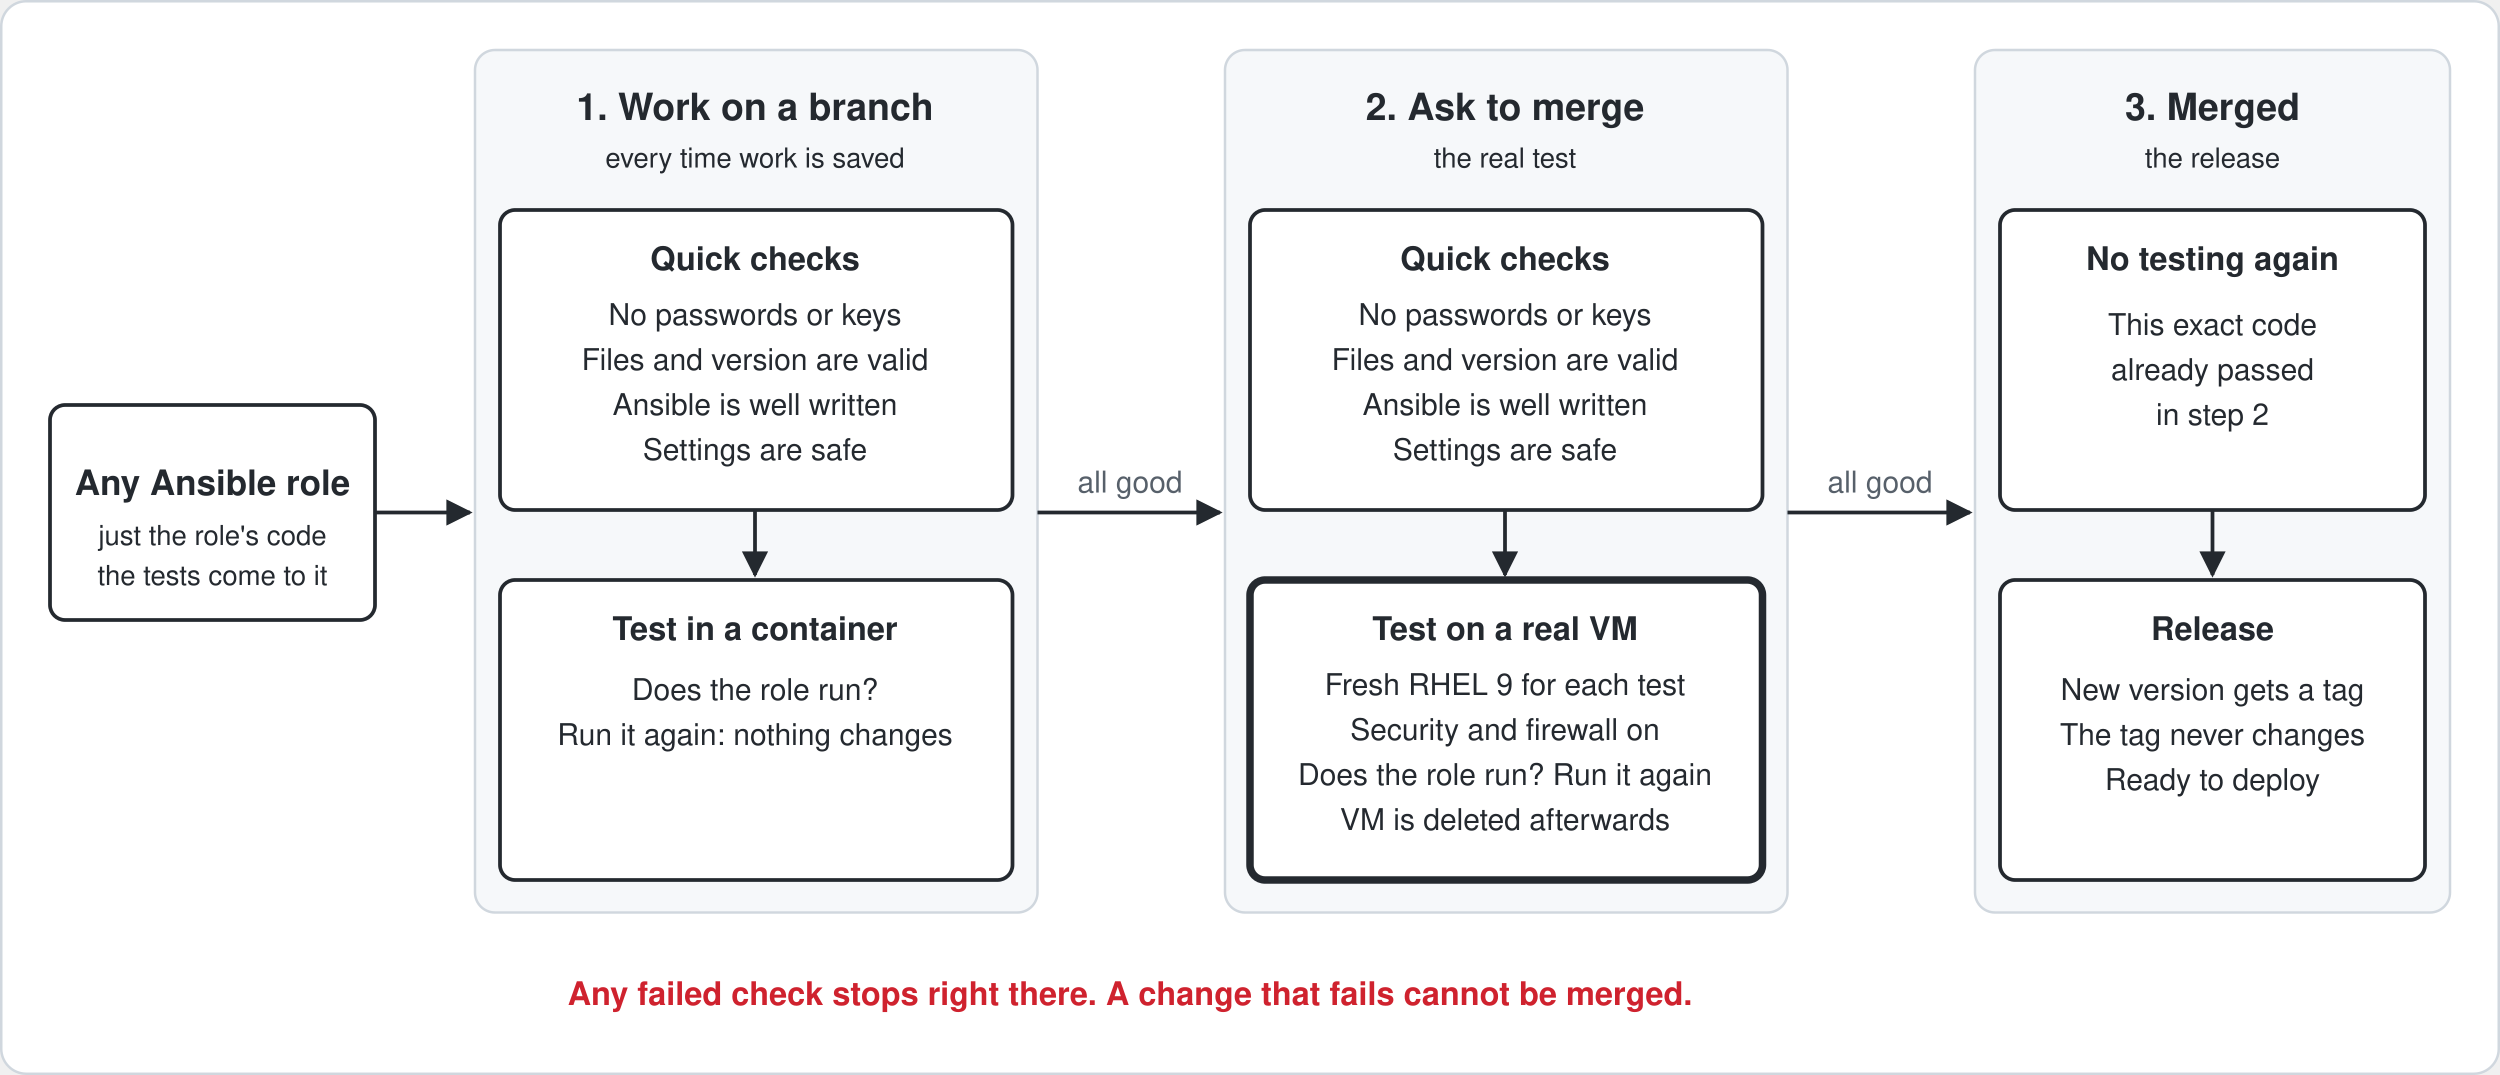
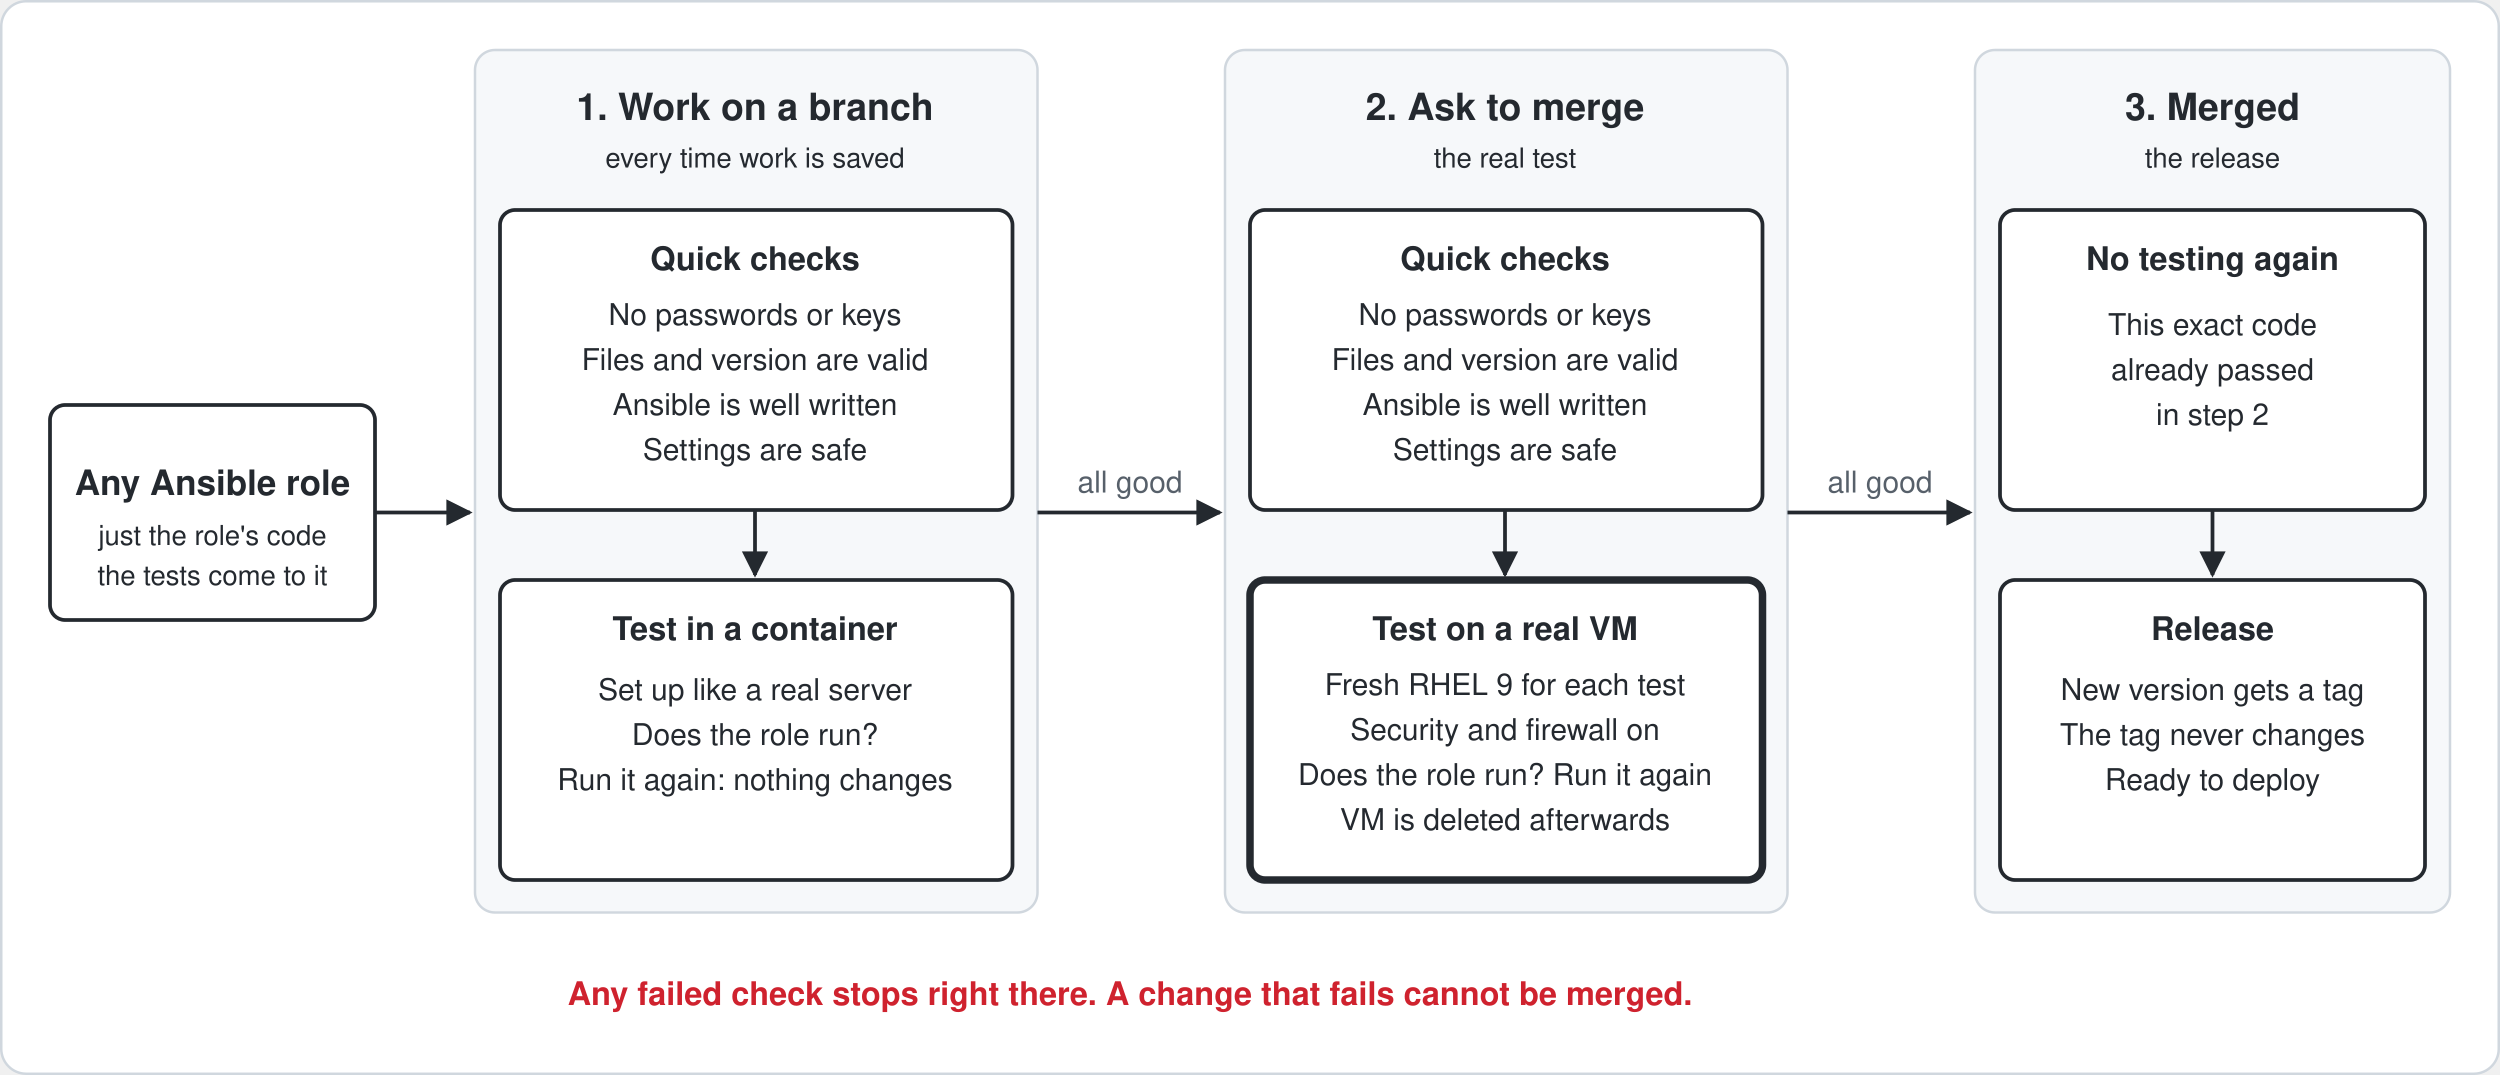
- <svg xmlns="http://www.w3.org/2000/svg" viewBox="0 0 1000 430" role="img" aria-label="Any Ansible role goes through three steps. On a branch: quick checks, then a test in a container. When asking to merge: quick checks, then a test on a fresh real RHEL 9 machine that is deleted afterwards. After the merge: no testing again, the version gets a permanent tag and is ready to deploy. Any failed check stops there, and a change that fails cannot be merged." font-family="system-ui, -apple-system, 'Segoe UI', Helvetica, Arial, sans-serif">
+ <svg xmlns="http://www.w3.org/2000/svg" viewBox="0 0 1000 430" role="img" aria-label="Any Ansible role goes through three steps. On a branch: quick checks, then a test in a container set up like a real server. When asking to merge: quick checks, then a test on a fresh real RHEL 9 machine that is deleted afterwards. After the merge: no testing again, the version gets a permanent tag and is ready to deploy. Any failed check stops there, and a change that fails cannot be merged." font-family="system-ui, -apple-system, 'Segoe UI', Helvetica, Arial, sans-serif">
  <defs>
    <marker id="a" viewBox="0 0 10 10" refX="9" refY="5" markerWidth="7" markerHeight="7" orient="auto-start-reverse">
      <path d="M0 0 L10 5 L0 10 z" fill="#24292f" />
    </marker>
  </defs>
  <rect x="0.5" y="0.5" width="999" height="429" rx="10" fill="#ffffff" stroke="#d0d7de" />
  <g fill="#f6f8fa" stroke="#d0d7de" stroke-width="1">
    <rect x="190" y="20" width="225" height="345" rx="8" />
    <rect x="490" y="20" width="225" height="345" rx="8" />
    <rect x="790" y="20" width="190" height="345" rx="8" />
  </g>
  <g fill="#ffffff" stroke="#24292f" stroke-width="1.5">
    <rect x="20" y="162" width="130" height="86" rx="6" />
    <rect x="200" y="84" width="205" height="120" rx="6" />
    <rect x="200" y="232" width="205" height="120" rx="6" />
    <rect x="500" y="84" width="205" height="120" rx="6" />
    <rect x="500" y="232" width="205" height="120" rx="6" stroke-width="3" />
    <rect x="800" y="84" width="170" height="120" rx="6" />
    <rect x="800" y="232" width="170" height="120" rx="6" />
  </g>
  <g fill="none" stroke="#24292f" stroke-width="1.5" marker-end="url(#a)">
    <line x1="150" y1="205" x2="188" y2="205" />
    <line x1="302" y1="204" x2="302" y2="230" />
    <line x1="602" y1="204" x2="602" y2="230" />
    <line x1="885" y1="204" x2="885" y2="230" />
    <line x1="415" y1="205" x2="488" y2="205" />
    <line x1="715" y1="205" x2="788" y2="205" />
  </g>
  <g fill="#24292f" text-anchor="middle">
    <text x="85" y="198" font-size="14" font-weight="600">Any Ansible role</text>
    <text x="85" y="218" font-size="11">just the role's code</text>
    <text x="85" y="234" font-size="11">the tests come to it</text>
    <text x="302" y="48" font-size="15" font-weight="600">1. Work on a branch</text>
    <text x="302" y="67" font-size="11">every time work is saved</text>
    <text x="602" y="48" font-size="15" font-weight="600">2. Ask to merge</text>
    <text x="602" y="67" font-size="11">the real test</text>
    <text x="885" y="48" font-size="15" font-weight="600">3. Merged</text>
    <text x="885" y="67" font-size="11">the release</text>
    <text x="302" y="108" font-size="13" font-weight="600">Quick checks</text>
    <text x="302" y="130" font-size="12">No passwords or keys</text>
    <text x="302" y="148" font-size="12">Files and version are valid</text>
    <text x="302" y="166" font-size="12">Ansible is well written</text>
    <text x="302" y="184" font-size="12">Settings are safe</text>
    <text x="302" y="256" font-size="13" font-weight="600">Test in a container</text>
-     <text x="302" y="280" font-size="12">Does the role run?</text>
-     <text x="302" y="298" font-size="12">Run it again: nothing changes</text>
+     <text x="302" y="280" font-size="12">Set up like a real server</text>
+     <text x="302" y="298" font-size="12">Does the role run?</text>
+     <text x="302" y="316" font-size="12">Run it again: nothing changes</text>
    <text x="602" y="108" font-size="13" font-weight="600">Quick checks</text>
    <text x="602" y="130" font-size="12">No passwords or keys</text>
    <text x="602" y="148" font-size="12">Files and version are valid</text>
    <text x="602" y="166" font-size="12">Ansible is well written</text>
    <text x="602" y="184" font-size="12">Settings are safe</text>
    <text x="602" y="256" font-size="13" font-weight="600">Test on a real VM</text>
    <text x="602" y="278" font-size="12">Fresh RHEL 9 for each test</text>
    <text x="602" y="296" font-size="12">Security and firewall on</text>
    <text x="602" y="314" font-size="12">Does the role run? Run it again</text>
    <text x="602" y="332" font-size="12">VM is deleted afterwards</text>
    <text x="885" y="108" font-size="13" font-weight="600">No testing again</text>
    <text x="885" y="134" font-size="12">This exact code</text>
    <text x="885" y="152" font-size="12">already passed</text>
    <text x="885" y="170" font-size="12">in step 2</text>
    <text x="885" y="256" font-size="13" font-weight="600">Release</text>
    <text x="885" y="280" font-size="12">New version gets a tag</text>
    <text x="885" y="298" font-size="12">The tag never changes</text>
    <text x="885" y="316" font-size="12">Ready to deploy</text>
  </g>
  <g font-size="12" fill="#57606a" text-anchor="middle">
    <text x="452" y="197">all good</text>
    <text x="752" y="197">all good</text>
  </g>
  <text x="452" y="402" font-size="13" font-weight="600" fill="#cf222e" text-anchor="middle">Any failed check stops right there. A change that fails cannot be merged.</text>
</svg>
